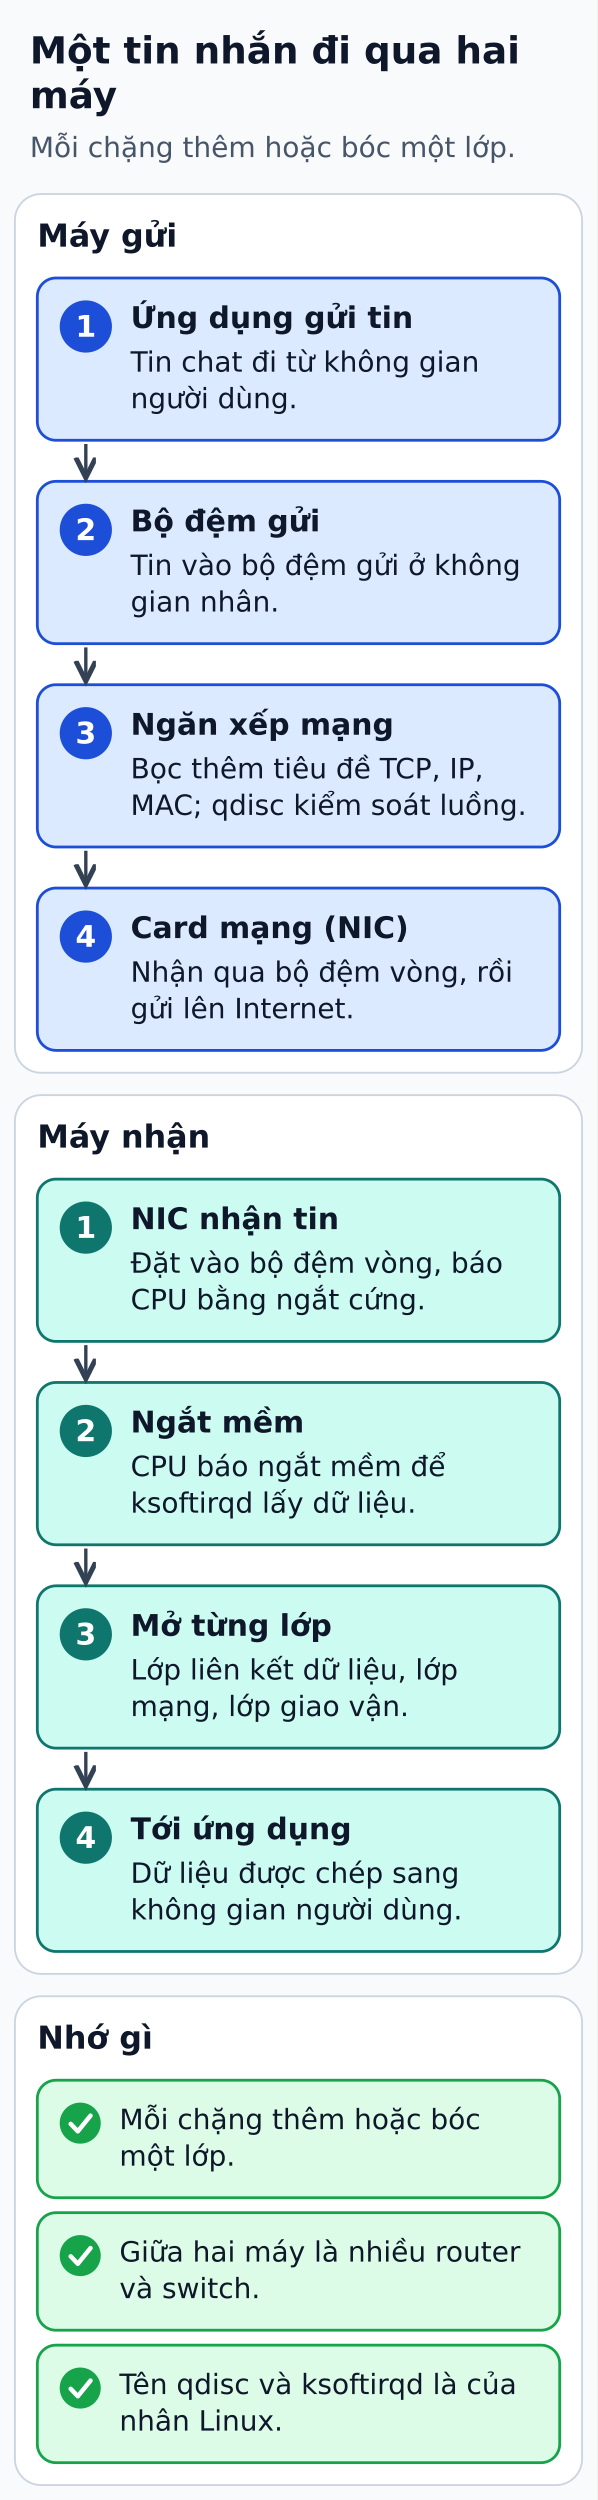
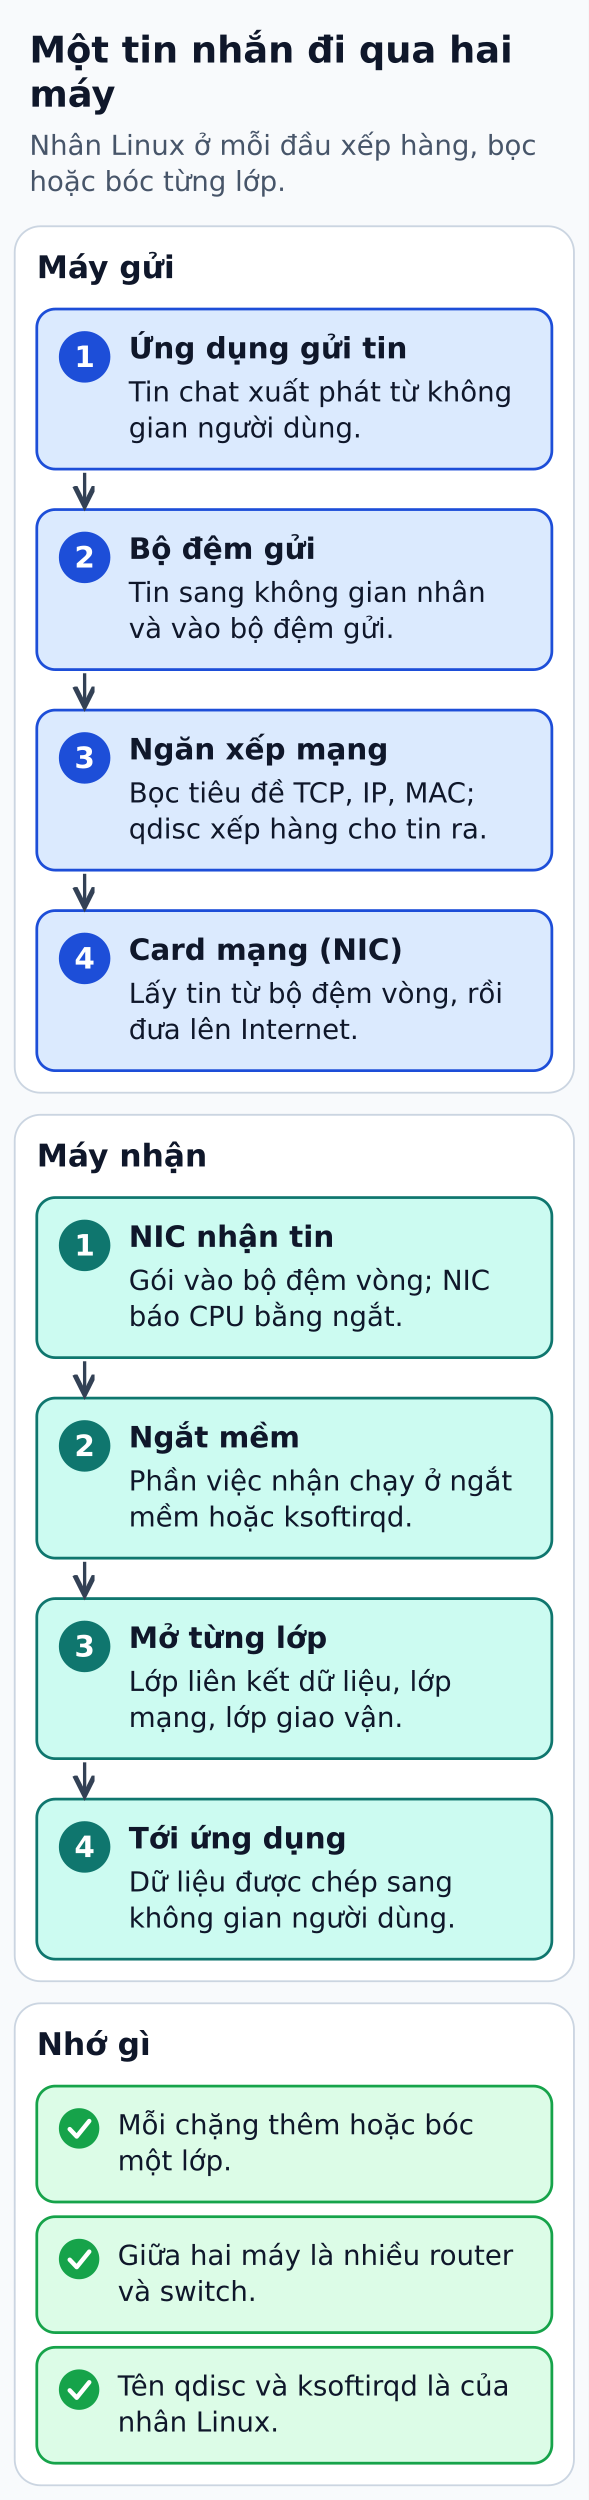
- <svg xmlns="http://www.w3.org/2000/svg" width="320" height="1340" viewBox="0 0 320 1340" role="img" aria-labelledby="title desc">
+ <svg xmlns="http://www.w3.org/2000/svg" width="320" height="1359" viewBox="0 0 320 1359" role="img" aria-labelledby="title desc">
  <defs>
    <marker id="arrow" markerWidth="8" markerHeight="8" refX="6" refY="3" orient="auto">
      <path d="M0,0 L6,3 L0,6" fill="none" stroke="#334155" stroke-width="1.5" />
    </marker>
  </defs>
-   <rect width="320" height="1340" fill="#f8fafc" />
+   <rect width="320" height="1359" fill="#f8fafc" />
  <g font-family="DejaVu Sans, Arial, sans-serif" fill="#0f172a">
    <text x="16" y="34" font-size="20" fill="#0f172a" font-weight="bold" text-anchor="start">Một tin nhắn đi qua hai</text>
    <text x="16" y="58" font-size="20" fill="#0f172a" font-weight="bold" text-anchor="start">máy</text>
-     <text x="16" y="84.2" font-size="15" fill="#475569" font-weight="normal" text-anchor="start">Mỗi chặng thêm hoặc bóc một lớp.</text>
-     <rect x="8" y="104" width="304" height="471" rx="14" fill="#ffffff" stroke="#cbd5e1" stroke-width="1" />
-     <text x="20" y="132.2" font-size="17" fill="#0f172a" font-weight="bold" text-anchor="start">Máy gửi</text>
-     <rect x="20" y="149" width="280" height="87" rx="10" fill="#dbeafe" stroke="#1d4ed8" stroke-width="1.5" />
-     <circle cx="46" cy="175" r="14" fill="#1d4ed8" />
-     <text x="46" y="180.5" font-size="16" fill="#ffffff" font-weight="bold" text-anchor="middle">1</text>
-     <text x="70" y="175.8" font-size="16" fill="#0f172a" font-weight="bold" text-anchor="start">Ứng dụng gửi tin</text>
-     <text x="70" y="199.2" font-size="15" fill="#0f172a" font-weight="normal" text-anchor="start">Tin chat đi từ không gian</text>
-     <text x="70" y="218.8" font-size="15" fill="#0f172a" font-weight="normal" text-anchor="start">người dùng.</text>
-     <rect x="20" y="258" width="280" height="87" rx="10" fill="#dbeafe" stroke="#1d4ed8" stroke-width="1.5" />
-     <circle cx="46" cy="284" r="14" fill="#1d4ed8" />
-     <text x="46" y="289.5" font-size="16" fill="#ffffff" font-weight="bold" text-anchor="middle">2</text>
-     <text x="70" y="284.8" font-size="16" fill="#0f172a" font-weight="bold" text-anchor="start">Bộ đệm gửi</text>
-     <text x="70" y="308.2" font-size="15" fill="#0f172a" font-weight="normal" text-anchor="start">Tin vào bộ đệm gửi ở không</text>
-     <text x="70" y="327.8" font-size="15" fill="#0f172a" font-weight="normal" text-anchor="start">gian nhân.</text>
-     <polyline points="46,238 46,256" fill="none" stroke="#334155" stroke-width="1.8" stroke-linejoin="round" marker-end="url(#arrow)" />
-     <rect x="20" y="367" width="280" height="87" rx="10" fill="#dbeafe" stroke="#1d4ed8" stroke-width="1.5" />
-     <circle cx="46" cy="393" r="14" fill="#1d4ed8" />
-     <text x="46" y="398.5" font-size="16" fill="#ffffff" font-weight="bold" text-anchor="middle">3</text>
-     <text x="70" y="393.8" font-size="16" fill="#0f172a" font-weight="bold" text-anchor="start">Ngăn xếp mạng</text>
-     <text x="70" y="417.2" font-size="15" fill="#0f172a" font-weight="normal" text-anchor="start">Bọc thêm tiêu đề TCP, IP,</text>
-     <text x="70" y="436.8" font-size="15" fill="#0f172a" font-weight="normal" text-anchor="start">MAC; qdisc kiểm soát luồng.</text>
-     <polyline points="46,347 46,365" fill="none" stroke="#334155" stroke-width="1.8" stroke-linejoin="round" marker-end="url(#arrow)" />
-     <rect x="20" y="476" width="280" height="87" rx="10" fill="#dbeafe" stroke="#1d4ed8" stroke-width="1.5" />
-     <circle cx="46" cy="502" r="14" fill="#1d4ed8" />
-     <text x="46" y="507.5" font-size="16" fill="#ffffff" font-weight="bold" text-anchor="middle">4</text>
-     <text x="70" y="502.8" font-size="16" fill="#0f172a" font-weight="bold" text-anchor="start">Card mạng (NIC)</text>
-     <text x="70" y="526.2" font-size="15" fill="#0f172a" font-weight="normal" text-anchor="start">Nhận qua bộ đệm vòng, rồi</text>
-     <text x="70" y="545.8" font-size="15" fill="#0f172a" font-weight="normal" text-anchor="start">gửi lên Internet.</text>
-     <polyline points="46,456 46,474" fill="none" stroke="#334155" stroke-width="1.8" stroke-linejoin="round" marker-end="url(#arrow)" />
-     <rect x="8" y="587" width="304" height="471" rx="14" fill="#ffffff" stroke="#cbd5e1" stroke-width="1" />
-     <text x="20" y="615.1" font-size="17" fill="#0f172a" font-weight="bold" text-anchor="start">Máy nhận</text>
-     <rect x="20" y="632" width="280" height="87" rx="10" fill="#ccfbf1" stroke="#0f766e" stroke-width="1.5" />
-     <circle cx="46" cy="658" r="14" fill="#0f766e" />
-     <text x="46" y="663.5" font-size="16" fill="#ffffff" font-weight="bold" text-anchor="middle">1</text>
-     <text x="70" y="658.8" font-size="16" fill="#0f172a" font-weight="bold" text-anchor="start">NIC nhận tin</text>
-     <text x="70" y="682.2" font-size="15" fill="#0f172a" font-weight="normal" text-anchor="start">Đặt vào bộ đệm vòng, báo</text>
-     <text x="70" y="701.8" font-size="15" fill="#0f172a" font-weight="normal" text-anchor="start">CPU bằng ngắt cứng.</text>
-     <rect x="20" y="741" width="280" height="87" rx="10" fill="#ccfbf1" stroke="#0f766e" stroke-width="1.5" />
-     <circle cx="46" cy="767" r="14" fill="#0f766e" />
-     <text x="46" y="772.5" font-size="16" fill="#ffffff" font-weight="bold" text-anchor="middle">2</text>
-     <text x="70" y="767.8" font-size="16" fill="#0f172a" font-weight="bold" text-anchor="start">Ngắt mềm</text>
-     <text x="70" y="791.2" font-size="15" fill="#0f172a" font-weight="normal" text-anchor="start">CPU báo ngắt mềm để</text>
-     <text x="70" y="810.8" font-size="15" fill="#0f172a" font-weight="normal" text-anchor="start">ksoftirqd lấy dữ liệu.</text>
-     <polyline points="46,721 46,739" fill="none" stroke="#334155" stroke-width="1.8" stroke-linejoin="round" marker-end="url(#arrow)" />
-     <rect x="20" y="850" width="280" height="87" rx="10" fill="#ccfbf1" stroke="#0f766e" stroke-width="1.5" />
-     <circle cx="46" cy="876" r="14" fill="#0f766e" />
-     <text x="46" y="881.5" font-size="16" fill="#ffffff" font-weight="bold" text-anchor="middle">3</text>
-     <text x="70" y="876.8" font-size="16" fill="#0f172a" font-weight="bold" text-anchor="start">Mở từng lớp</text>
-     <text x="70" y="900.2" font-size="15" fill="#0f172a" font-weight="normal" text-anchor="start">Lớp liên kết dữ liệu, lớp</text>
-     <text x="70" y="919.8" font-size="15" fill="#0f172a" font-weight="normal" text-anchor="start">mạng, lớp giao vận.</text>
-     <polyline points="46,830 46,848" fill="none" stroke="#334155" stroke-width="1.8" stroke-linejoin="round" marker-end="url(#arrow)" />
-     <rect x="20" y="959" width="280" height="87" rx="10" fill="#ccfbf1" stroke="#0f766e" stroke-width="1.5" />
-     <circle cx="46" cy="985" r="14" fill="#0f766e" />
-     <text x="46" y="990.5" font-size="16" fill="#ffffff" font-weight="bold" text-anchor="middle">4</text>
-     <text x="70" y="985.8" font-size="16" fill="#0f172a" font-weight="bold" text-anchor="start">Tới ứng dụng</text>
-     <text x="70" y="1009.2" font-size="15" fill="#0f172a" font-weight="normal" text-anchor="start">Dữ liệu được chép sang</text>
-     <text x="70" y="1028.8" font-size="15" fill="#0f172a" font-weight="normal" text-anchor="start">không gian người dùng.</text>
-     <polyline points="46,939 46,957" fill="none" stroke="#334155" stroke-width="1.8" stroke-linejoin="round" marker-end="url(#arrow)" />
-     <rect x="8" y="1070" width="304" height="262" rx="14" fill="#ffffff" stroke="#cbd5e1" stroke-width="1" />
-     <text x="20" y="1098.1" font-size="17" fill="#0f172a" font-weight="bold" text-anchor="start">Nhớ gì</text>
-     <rect x="20" y="1115" width="280" height="63" rx="10" fill="#dcfce7" stroke="#16a34a" stroke-width="1.5" />
-     <circle cx="43" cy="1138" r="11" fill="#16a34a" />
-     <polyline points="37.9,1138.4 41.7,1142.4 48.5,1134" fill="none" stroke="#ffffff" stroke-width="2.4" stroke-linecap="round" stroke-linejoin="round" />
-     <text x="64" y="1141.2" font-size="15" fill="#0f172a" font-weight="normal" text-anchor="start">Mỗi chặng thêm hoặc bóc</text>
-     <text x="64" y="1160.8" font-size="15" fill="#0f172a" font-weight="normal" text-anchor="start">một lớp.</text>
-     <rect x="20" y="1186" width="280" height="63" rx="10" fill="#dcfce7" stroke="#16a34a" stroke-width="1.5" />
-     <circle cx="43" cy="1209" r="11" fill="#16a34a" />
-     <polyline points="37.9,1209.4 41.7,1213.4 48.5,1205" fill="none" stroke="#ffffff" stroke-width="2.4" stroke-linecap="round" stroke-linejoin="round" />
-     <text x="64" y="1212.2" font-size="15" fill="#0f172a" font-weight="normal" text-anchor="start">Giữa hai máy là nhiều router</text>
-     <text x="64" y="1231.8" font-size="15" fill="#0f172a" font-weight="normal" text-anchor="start">và switch.</text>
-     <rect x="20" y="1257" width="280" height="63" rx="10" fill="#dcfce7" stroke="#16a34a" stroke-width="1.5" />
-     <circle cx="43" cy="1280" r="11" fill="#16a34a" />
-     <polyline points="37.9,1280.4 41.7,1284.4 48.5,1276" fill="none" stroke="#ffffff" stroke-width="2.4" stroke-linecap="round" stroke-linejoin="round" />
-     <text x="64" y="1283.2" font-size="15" fill="#0f172a" font-weight="normal" text-anchor="start">Tên qdisc và ksoftirqd là của</text>
-     <text x="64" y="1302.8" font-size="15" fill="#0f172a" font-weight="normal" text-anchor="start">nhân Linux.</text>
+     <text x="16" y="84.2" font-size="15" fill="#475569" font-weight="normal" text-anchor="start">Nhân Linux ở mỗi đầu xếp hàng, bọc</text>
+     <text x="16" y="103.8" font-size="15" fill="#475569" font-weight="normal" text-anchor="start">hoặc bóc từng lớp.</text>
+     <rect x="8" y="123" width="304" height="471" rx="14" fill="#ffffff" stroke="#cbd5e1" stroke-width="1" />
+     <text x="20" y="151.2" font-size="17" fill="#0f172a" font-weight="bold" text-anchor="start">Máy gửi</text>
+     <rect x="20" y="168" width="280" height="87" rx="10" fill="#dbeafe" stroke="#1d4ed8" stroke-width="1.5" />
+     <circle cx="46" cy="194" r="14" fill="#1d4ed8" />
+     <text x="46" y="199.5" font-size="16" fill="#ffffff" font-weight="bold" text-anchor="middle">1</text>
+     <text x="70" y="194.8" font-size="16" fill="#0f172a" font-weight="bold" text-anchor="start">Ứng dụng gửi tin</text>
+     <text x="70" y="218.2" font-size="15" fill="#0f172a" font-weight="normal" text-anchor="start">Tin chat xuất phát từ không</text>
+     <text x="70" y="237.8" font-size="15" fill="#0f172a" font-weight="normal" text-anchor="start">gian người dùng.</text>
+     <rect x="20" y="277" width="280" height="87" rx="10" fill="#dbeafe" stroke="#1d4ed8" stroke-width="1.5" />
+     <circle cx="46" cy="303" r="14" fill="#1d4ed8" />
+     <text x="46" y="308.5" font-size="16" fill="#ffffff" font-weight="bold" text-anchor="middle">2</text>
+     <text x="70" y="303.8" font-size="16" fill="#0f172a" font-weight="bold" text-anchor="start">Bộ đệm gửi</text>
+     <text x="70" y="327.2" font-size="15" fill="#0f172a" font-weight="normal" text-anchor="start">Tin sang không gian nhân</text>
+     <text x="70" y="346.8" font-size="15" fill="#0f172a" font-weight="normal" text-anchor="start">và vào bộ đệm gửi.</text>
+     <polyline points="46,257 46,275" fill="none" stroke="#334155" stroke-width="1.8" stroke-linejoin="round" marker-end="url(#arrow)" />
+     <rect x="20" y="386" width="280" height="87" rx="10" fill="#dbeafe" stroke="#1d4ed8" stroke-width="1.5" />
+     <circle cx="46" cy="412" r="14" fill="#1d4ed8" />
+     <text x="46" y="417.5" font-size="16" fill="#ffffff" font-weight="bold" text-anchor="middle">3</text>
+     <text x="70" y="412.8" font-size="16" fill="#0f172a" font-weight="bold" text-anchor="start">Ngăn xếp mạng</text>
+     <text x="70" y="436.2" font-size="15" fill="#0f172a" font-weight="normal" text-anchor="start">Bọc tiêu đề TCP, IP, MAC;</text>
+     <text x="70" y="455.8" font-size="15" fill="#0f172a" font-weight="normal" text-anchor="start">qdisc xếp hàng cho tin ra.</text>
+     <polyline points="46,366 46,384" fill="none" stroke="#334155" stroke-width="1.8" stroke-linejoin="round" marker-end="url(#arrow)" />
+     <rect x="20" y="495" width="280" height="87" rx="10" fill="#dbeafe" stroke="#1d4ed8" stroke-width="1.5" />
+     <circle cx="46" cy="521" r="14" fill="#1d4ed8" />
+     <text x="46" y="526.5" font-size="16" fill="#ffffff" font-weight="bold" text-anchor="middle">4</text>
+     <text x="70" y="521.8" font-size="16" fill="#0f172a" font-weight="bold" text-anchor="start">Card mạng (NIC)</text>
+     <text x="70" y="545.2" font-size="15" fill="#0f172a" font-weight="normal" text-anchor="start">Lấy tin từ bộ đệm vòng, rồi</text>
+     <text x="70" y="564.8" font-size="15" fill="#0f172a" font-weight="normal" text-anchor="start">đưa lên Internet.</text>
+     <polyline points="46,475 46,493" fill="none" stroke="#334155" stroke-width="1.8" stroke-linejoin="round" marker-end="url(#arrow)" />
+     <rect x="8" y="606" width="304" height="471" rx="14" fill="#ffffff" stroke="#cbd5e1" stroke-width="1" />
+     <text x="20" y="634.1" font-size="17" fill="#0f172a" font-weight="bold" text-anchor="start">Máy nhận</text>
+     <rect x="20" y="651" width="280" height="87" rx="10" fill="#ccfbf1" stroke="#0f766e" stroke-width="1.5" />
+     <circle cx="46" cy="677" r="14" fill="#0f766e" />
+     <text x="46" y="682.5" font-size="16" fill="#ffffff" font-weight="bold" text-anchor="middle">1</text>
+     <text x="70" y="677.8" font-size="16" fill="#0f172a" font-weight="bold" text-anchor="start">NIC nhận tin</text>
+     <text x="70" y="701.2" font-size="15" fill="#0f172a" font-weight="normal" text-anchor="start">Gói vào bộ đệm vòng; NIC</text>
+     <text x="70" y="720.8" font-size="15" fill="#0f172a" font-weight="normal" text-anchor="start">báo CPU bằng ngắt.</text>
+     <rect x="20" y="760" width="280" height="87" rx="10" fill="#ccfbf1" stroke="#0f766e" stroke-width="1.5" />
+     <circle cx="46" cy="786" r="14" fill="#0f766e" />
+     <text x="46" y="791.5" font-size="16" fill="#ffffff" font-weight="bold" text-anchor="middle">2</text>
+     <text x="70" y="786.8" font-size="16" fill="#0f172a" font-weight="bold" text-anchor="start">Ngắt mềm</text>
+     <text x="70" y="810.2" font-size="15" fill="#0f172a" font-weight="normal" text-anchor="start">Phần việc nhận chạy ở ngắt</text>
+     <text x="70" y="829.8" font-size="15" fill="#0f172a" font-weight="normal" text-anchor="start">mềm hoặc ksoftirqd.</text>
+     <polyline points="46,740 46,758" fill="none" stroke="#334155" stroke-width="1.8" stroke-linejoin="round" marker-end="url(#arrow)" />
+     <rect x="20" y="869" width="280" height="87" rx="10" fill="#ccfbf1" stroke="#0f766e" stroke-width="1.5" />
+     <circle cx="46" cy="895" r="14" fill="#0f766e" />
+     <text x="46" y="900.5" font-size="16" fill="#ffffff" font-weight="bold" text-anchor="middle">3</text>
+     <text x="70" y="895.8" font-size="16" fill="#0f172a" font-weight="bold" text-anchor="start">Mở từng lớp</text>
+     <text x="70" y="919.2" font-size="15" fill="#0f172a" font-weight="normal" text-anchor="start">Lớp liên kết dữ liệu, lớp</text>
+     <text x="70" y="938.8" font-size="15" fill="#0f172a" font-weight="normal" text-anchor="start">mạng, lớp giao vận.</text>
+     <polyline points="46,849 46,867" fill="none" stroke="#334155" stroke-width="1.8" stroke-linejoin="round" marker-end="url(#arrow)" />
+     <rect x="20" y="978" width="280" height="87" rx="10" fill="#ccfbf1" stroke="#0f766e" stroke-width="1.5" />
+     <circle cx="46" cy="1004" r="14" fill="#0f766e" />
+     <text x="46" y="1009.5" font-size="16" fill="#ffffff" font-weight="bold" text-anchor="middle">4</text>
+     <text x="70" y="1004.8" font-size="16" fill="#0f172a" font-weight="bold" text-anchor="start">Tới ứng dụng</text>
+     <text x="70" y="1028.2" font-size="15" fill="#0f172a" font-weight="normal" text-anchor="start">Dữ liệu được chép sang</text>
+     <text x="70" y="1047.8" font-size="15" fill="#0f172a" font-weight="normal" text-anchor="start">không gian người dùng.</text>
+     <polyline points="46,958 46,976" fill="none" stroke="#334155" stroke-width="1.8" stroke-linejoin="round" marker-end="url(#arrow)" />
+     <rect x="8" y="1089" width="304" height="262" rx="14" fill="#ffffff" stroke="#cbd5e1" stroke-width="1" />
+     <text x="20" y="1117.1" font-size="17" fill="#0f172a" font-weight="bold" text-anchor="start">Nhớ gì</text>
+     <rect x="20" y="1134" width="280" height="63" rx="10" fill="#dcfce7" stroke="#16a34a" stroke-width="1.5" />
+     <circle cx="43" cy="1157" r="11" fill="#16a34a" />
+     <polyline points="37.9,1157.4 41.7,1161.4 48.5,1153" fill="none" stroke="#ffffff" stroke-width="2.4" stroke-linecap="round" stroke-linejoin="round" />
+     <text x="64" y="1160.2" font-size="15" fill="#0f172a" font-weight="normal" text-anchor="start">Mỗi chặng thêm hoặc bóc</text>
+     <text x="64" y="1179.8" font-size="15" fill="#0f172a" font-weight="normal" text-anchor="start">một lớp.</text>
+     <rect x="20" y="1205" width="280" height="63" rx="10" fill="#dcfce7" stroke="#16a34a" stroke-width="1.5" />
+     <circle cx="43" cy="1228" r="11" fill="#16a34a" />
+     <polyline points="37.9,1228.4 41.7,1232.4 48.5,1224" fill="none" stroke="#ffffff" stroke-width="2.4" stroke-linecap="round" stroke-linejoin="round" />
+     <text x="64" y="1231.2" font-size="15" fill="#0f172a" font-weight="normal" text-anchor="start">Giữa hai máy là nhiều router</text>
+     <text x="64" y="1250.8" font-size="15" fill="#0f172a" font-weight="normal" text-anchor="start">và switch.</text>
+     <rect x="20" y="1276" width="280" height="63" rx="10" fill="#dcfce7" stroke="#16a34a" stroke-width="1.5" />
+     <circle cx="43" cy="1299" r="11" fill="#16a34a" />
+     <polyline points="37.9,1299.4 41.7,1303.4 48.5,1295" fill="none" stroke="#ffffff" stroke-width="2.4" stroke-linecap="round" stroke-linejoin="round" />
+     <text x="64" y="1302.2" font-size="15" fill="#0f172a" font-weight="normal" text-anchor="start">Tên qdisc và ksoftirqd là của</text>
+     <text x="64" y="1321.8" font-size="15" fill="#0f172a" font-weight="normal" text-anchor="start">nhân Linux.</text>
  </g>
</svg>
